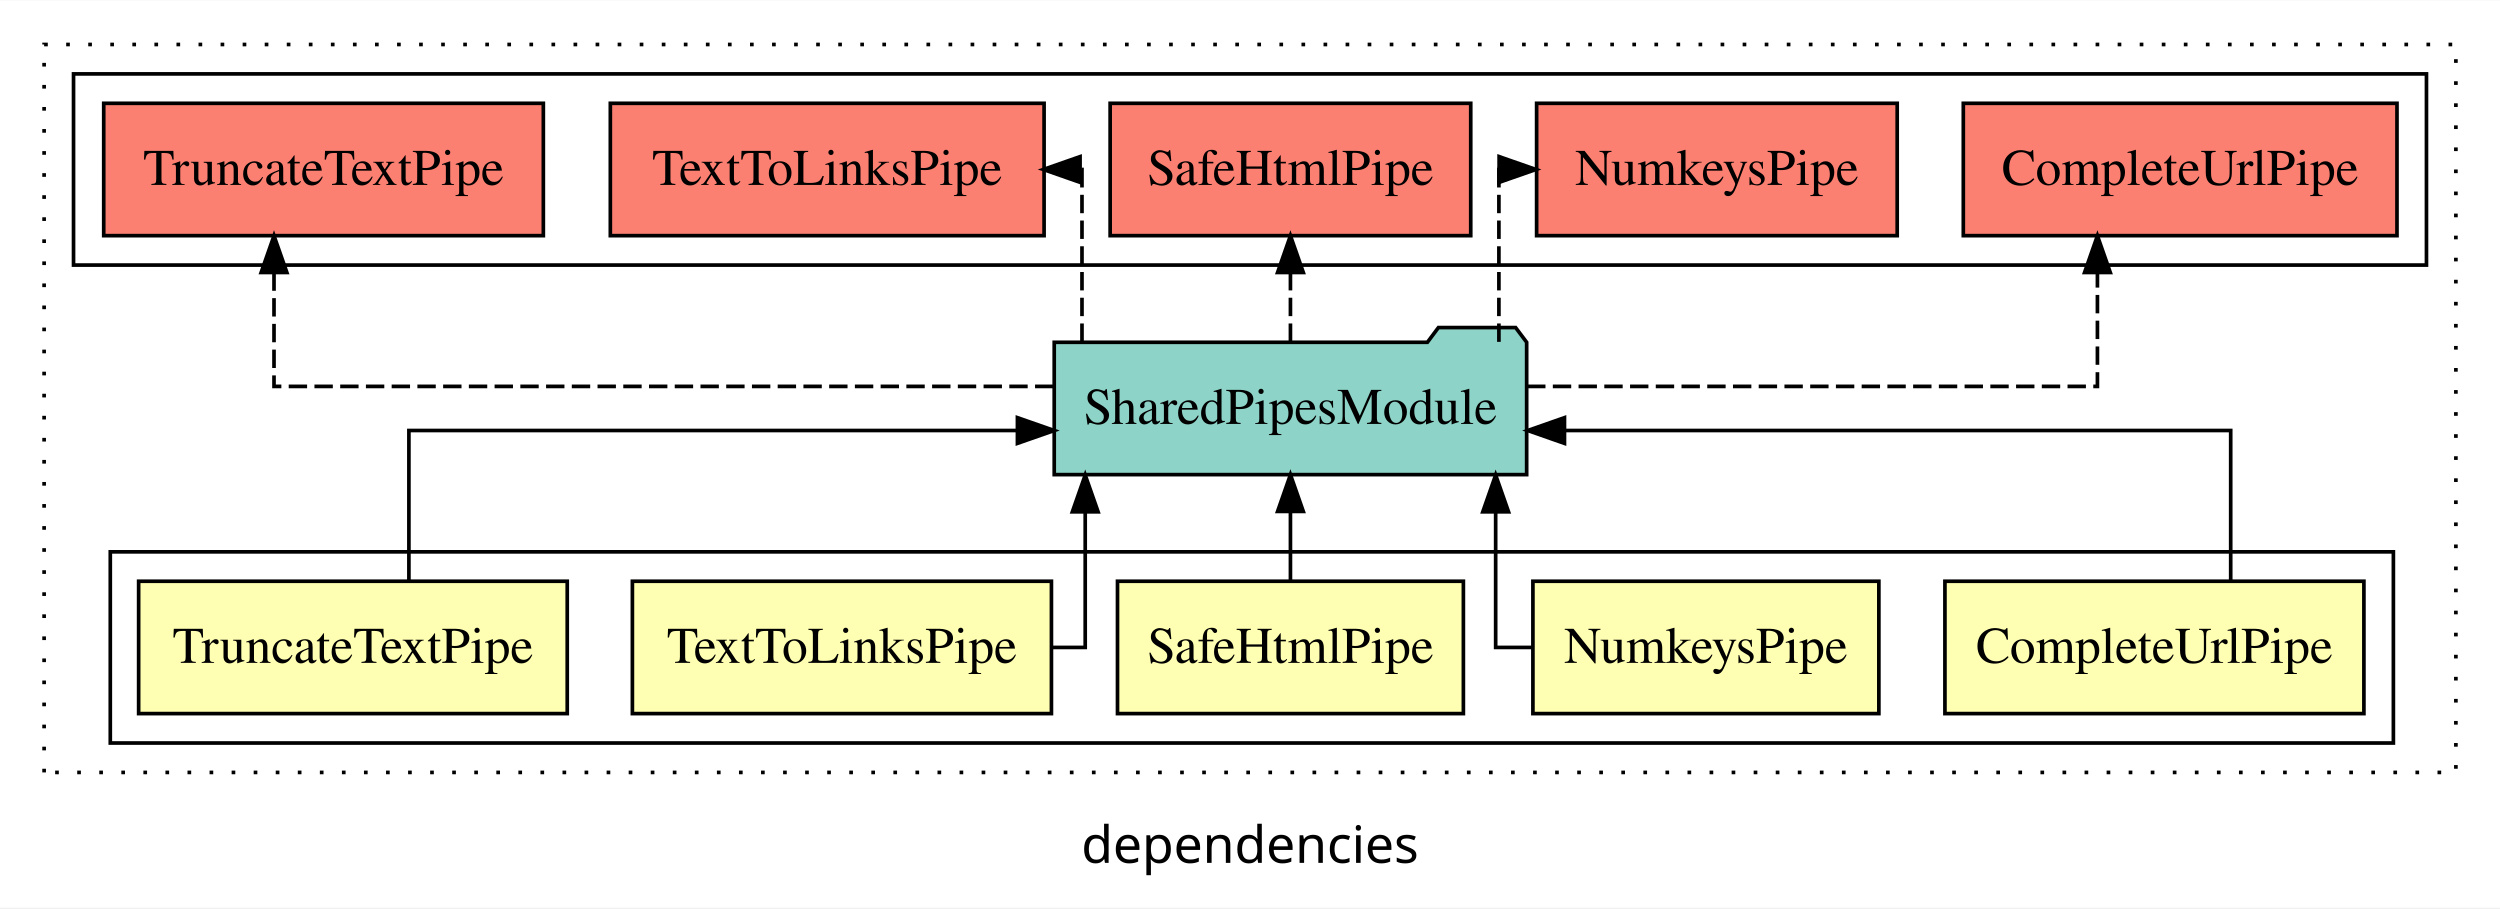
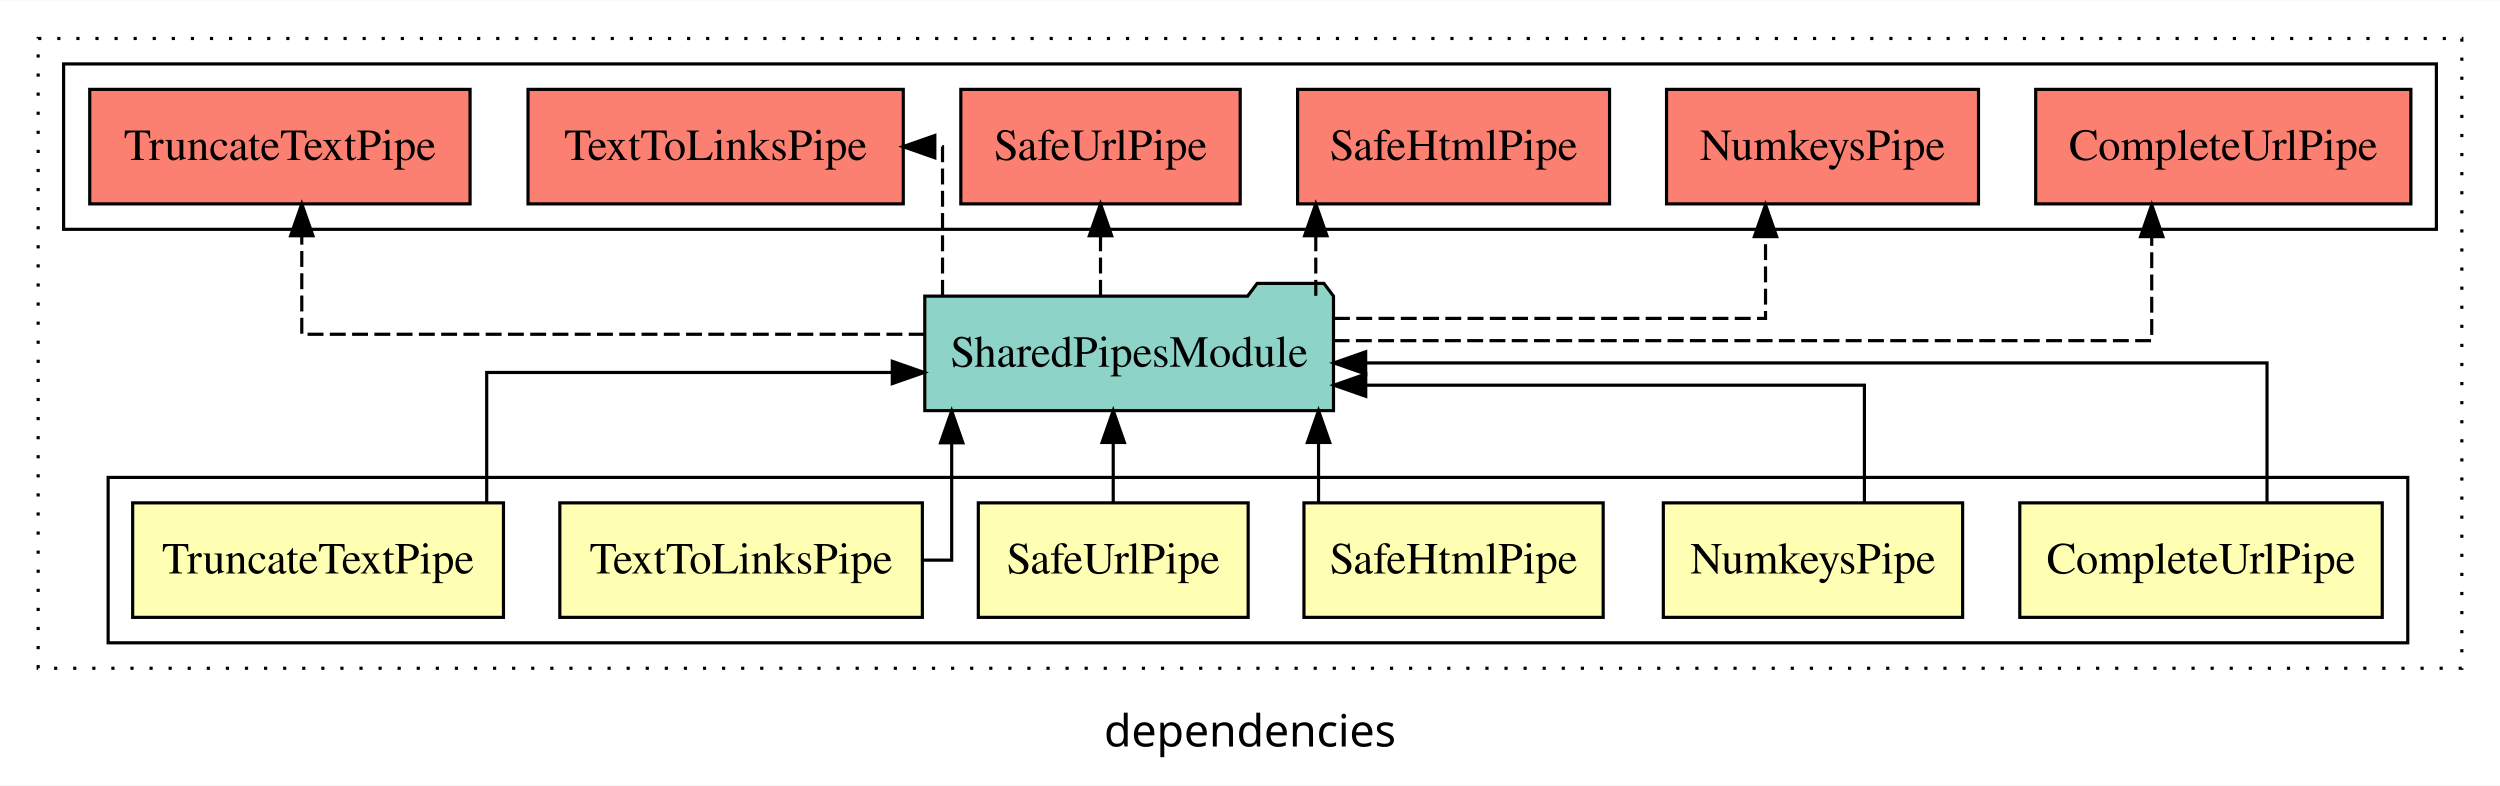
- <svg xmlns="http://www.w3.org/2000/svg" width="680pt" height="247pt" viewBox="0.00 0.00 680.00 246.80">
+ <svg xmlns="http://www.w3.org/2000/svg" width="786pt" height="247pt" viewBox="0.00 0.00 786.00 246.80">
  <g id="graph0" class="graph" transform="scale(1 1) rotate(0) translate(4 242.8)">
-     <polygon fill="white" stroke="transparent" points="-4,4 -4,-242.8 676,-242.8 676,4 -4,4" />
-     <text text-anchor="middle" x="336" y="-8.2" font-family="sans-serif" font-size="14.00">dependencies</text>
+     <polygon fill="white" stroke="transparent" points="-4,4 -4,-242.8 782,-242.8 782,4 -4,4" />
+     <text text-anchor="middle" x="389" y="-8.2" font-family="sans-serif" font-size="14.00">dependencies</text>
    <g id="clust1" class="cluster">
-       <polygon fill="none" stroke="black" stroke-dasharray="1,5" points="8,-32.8 8,-230.8 664,-230.8 664,-32.8 8,-32.8" />
-     </g>
-     <g id="clust9" class="cluster">
-       <polygon fill="none" stroke="black" points="16,-170.8 16,-222.8 656,-222.8 656,-170.8 16,-170.8" />
+       <polygon fill="none" stroke="black" stroke-dasharray="1,5" points="8,-32.8 8,-230.8 770,-230.8 770,-32.8 8,-32.8" />
    </g>
    <g id="clust2" class="cluster">
-       <polygon fill="none" stroke="black" points="26,-40.8 26,-92.8 647,-92.8 647,-40.8 26,-40.8" />
+       <polygon fill="none" stroke="black" points="30,-40.8 30,-92.8 753,-92.8 753,-40.8 30,-40.8" />
+     </g>
+     <g id="clust10" class="cluster">
+       <polygon fill="none" stroke="black" points="16,-170.8 16,-222.8 762,-222.8 762,-170.8 16,-170.8" />
    </g>
    <g id="node1" class="node">
-       <polygon fill="#ffffb3" stroke="black" points="638.98,-84.8 525.02,-84.8 525.02,-48.8 638.98,-48.8 638.98,-84.8" />
-       <text text-anchor="middle" x="582" y="-62.6" font-family="Times,serif" font-size="14.00">CompleteUrlPipe</text>
+       <polygon fill="#ffffb3" stroke="black" points="744.98,-84.8 631.02,-84.8 631.02,-48.8 744.98,-48.8 744.98,-84.8" />
+       <text text-anchor="middle" x="688" y="-62.6" font-family="Times,serif" font-size="14.00">CompleteUrlPipe</text>
+     </g>
+     <g id="node7" class="node">
+       <polygon fill="#8dd3c7" stroke="black" points="415.25,-149.8 412.25,-153.8 391.25,-153.8 388.25,-149.8 286.75,-149.8 286.75,-113.8 415.25,-113.8 415.25,-149.8" />
+       <text text-anchor="middle" x="351" y="-127.6" font-family="Times,serif" font-size="14.00">SharedPipesModule</text>
+     </g>
+     <g id="edge1" class="edge">
+       <path fill="none" stroke="black" d="M708.75,-85.07C708.75,-103.36 708.75,-128.8 708.75,-128.8 708.75,-128.8 425.37,-128.8 425.37,-128.8" />
+       <polygon fill="black" stroke="black" points="425.37,-125.3 415.37,-128.8 425.37,-132.3 425.37,-125.3" />
+     </g>
+     <g id="node2" class="node">
+       <polygon fill="#ffffb3" stroke="black" points="613.05,-84.8 518.95,-84.8 518.95,-48.8 613.05,-48.8 613.05,-84.8" />
+       <text text-anchor="middle" x="566" y="-62.6" font-family="Times,serif" font-size="14.00">NumkeysPipe</text>
+     </g>
+     <g id="edge2" class="edge">
+       <path fill="none" stroke="black" d="M582.17,-84.81C582.17,-100.85 582.17,-121.8 582.17,-121.8 582.17,-121.8 425.39,-121.8 425.39,-121.8" />
+       <polygon fill="black" stroke="black" points="425.39,-118.3 415.39,-121.8 425.39,-125.3 425.39,-118.3" />
+     </g>
+     <g id="node3" class="node">
+       <polygon fill="#ffffb3" stroke="black" points="500.04,-84.8 405.96,-84.8 405.96,-48.8 500.04,-48.8 500.04,-84.8" />
+       <text text-anchor="middle" x="453" y="-62.6" font-family="Times,serif" font-size="14.00">SafeHtmlPipe</text>
+     </g>
+     <g id="edge3" class="edge">
+       <path fill="none" stroke="black" d="M410.55,-84.91C410.55,-84.91 410.55,-103.79 410.55,-103.79" />
+       <polygon fill="black" stroke="black" points="407.05,-103.79 410.55,-113.79 414.05,-103.79 407.05,-103.79" />
+     </g>
+     <g id="node4" class="node">
+       <polygon fill="#ffffb3" stroke="black" points="388.42,-84.8 303.58,-84.8 303.58,-48.8 388.42,-48.8 388.42,-84.8" />
+       <text text-anchor="middle" x="346" y="-62.6" font-family="Times,serif" font-size="14.00">SafeUrlPipe</text>
+     </g>
+     <g id="edge4" class="edge">
+       <path fill="none" stroke="black" d="M346,-84.91C346,-84.91 346,-103.79 346,-103.79" />
+       <polygon fill="black" stroke="black" points="342.5,-103.79 346,-113.79 349.5,-103.79 342.5,-103.79" />
+     </g>
+     <g id="node5" class="node">
+       <polygon fill="#ffffb3" stroke="black" points="285.99,-84.8 172.01,-84.8 172.01,-48.8 285.99,-48.8 285.99,-84.8" />
+       <text text-anchor="middle" x="229" y="-62.6" font-family="Times,serif" font-size="14.00">TextToLinksPipe</text>
+     </g>
+     <g id="edge5" class="edge">
+       <path fill="none" stroke="black" d="M286,-66.8C291.57,-66.8 295.21,-66.8 295.21,-66.8 295.21,-66.8 295.21,-103.69 295.21,-103.69" />
+       <polygon fill="black" stroke="black" points="291.71,-103.69 295.21,-113.69 298.71,-103.69 291.71,-103.69" />
    </g>
    <g id="node6" class="node">
-       <polygon fill="#8dd3c7" stroke="black" points="411.25,-149.8 408.25,-153.8 387.25,-153.8 384.25,-149.8 282.75,-149.8 282.75,-113.8 411.25,-113.8 411.25,-149.8" />
-       <text text-anchor="middle" x="347" y="-127.6" font-family="Times,serif" font-size="14.00">SharedPipesModule</text>
-     </g>
-     <g id="edge1" class="edge">
-       <path fill="none" stroke="black" d="M602.75,-84.82C602.75,-102.17 602.75,-125.8 602.75,-125.8 602.75,-125.8 421.54,-125.8 421.54,-125.8" />
-       <polygon fill="black" stroke="black" points="421.54,-122.3 411.54,-125.8 421.54,-129.3 421.54,-122.3" />
-     </g>
-     <g id="node2" class="node">
-       <polygon fill="#ffffb3" stroke="black" points="507.05,-84.8 412.95,-84.8 412.95,-48.8 507.05,-48.8 507.05,-84.8" />
-       <text text-anchor="middle" x="460" y="-62.6" font-family="Times,serif" font-size="14.00">NumkeysPipe</text>
-     </g>
-     <g id="edge2" class="edge">
-       <path fill="none" stroke="black" d="M412.78,-66.8C406.86,-66.8 402.82,-66.8 402.82,-66.8 402.82,-66.8 402.82,-103.69 402.82,-103.69" />
-       <polygon fill="black" stroke="black" points="399.32,-103.69 402.82,-113.69 406.32,-103.69 399.32,-103.69" />
-     </g>
-     <g id="node3" class="node">
-       <polygon fill="#ffffb3" stroke="black" points="394.04,-84.8 299.96,-84.8 299.96,-48.8 394.04,-48.8 394.04,-84.8" />
-       <text text-anchor="middle" x="347" y="-62.6" font-family="Times,serif" font-size="14.00">SafeHtmlPipe</text>
-     </g>
-     <g id="edge3" class="edge">
-       <path fill="none" stroke="black" d="M347,-84.91C347,-84.91 347,-103.79 347,-103.79" />
-       <polygon fill="black" stroke="black" points="343.5,-103.79 347,-113.79 350.5,-103.79 343.5,-103.79" />
-     </g>
-     <g id="node4" class="node">
-       <polygon fill="#ffffb3" stroke="black" points="281.99,-84.8 168.01,-84.8 168.01,-48.8 281.99,-48.8 281.99,-84.8" />
-       <text text-anchor="middle" x="225" y="-62.6" font-family="Times,serif" font-size="14.00">TextToLinksPipe</text>
-     </g>
-     <g id="edge4" class="edge">
-       <path fill="none" stroke="black" d="M282.25,-66.8C287.66,-66.8 291.18,-66.8 291.18,-66.8 291.18,-66.8 291.18,-103.69 291.18,-103.69" />
-       <polygon fill="black" stroke="black" points="287.68,-103.69 291.18,-113.69 294.68,-103.69 287.68,-103.69" />
-     </g>
-     <g id="node5" class="node">
-       <polygon fill="#ffffb3" stroke="black" points="150.29,-84.8 33.71,-84.8 33.71,-48.8 150.29,-48.8 150.29,-84.8" />
-       <text text-anchor="middle" x="92" y="-62.6" font-family="Times,serif" font-size="14.00">TruncateTextPipe</text>
-     </g>
-     <g id="edge5" class="edge">
-       <path fill="none" stroke="black" d="M107.22,-84.82C107.22,-102.17 107.22,-125.8 107.22,-125.8 107.22,-125.8 272.74,-125.8 272.74,-125.8" />
-       <polygon fill="black" stroke="black" points="272.74,-129.3 282.74,-125.8 272.74,-122.3 272.74,-129.3" />
-     </g>
-     <g id="node7" class="node">
-       <polygon fill="#fb8072" stroke="black" points="647.98,-214.8 530.02,-214.8 530.02,-178.8 647.98,-178.8 647.98,-214.8" />
-       <text text-anchor="middle" x="589" y="-192.6" font-family="Times,serif" font-size="14.00">CompleteUrlPipe </text>
+       <polygon fill="#ffffb3" stroke="black" points="154.29,-84.8 37.71,-84.8 37.71,-48.8 154.29,-48.8 154.29,-84.8" />
+       <text text-anchor="middle" x="96" y="-62.6" font-family="Times,serif" font-size="14.00">TruncateTextPipe</text>
    </g>
    <g id="edge6" class="edge">
-       <path fill="none" stroke="black" stroke-dasharray="5,2" d="M411.37,-137.8C476.14,-137.8 566.5,-137.8 566.5,-137.8 566.5,-137.8 566.5,-168.78 566.5,-168.78" />
-       <polygon fill="black" stroke="black" points="563,-168.78 566.5,-178.78 570,-168.78 563,-168.78" />
+       <path fill="none" stroke="black" d="M149.02,-84.82C149.02,-102.17 149.02,-125.8 149.02,-125.8 149.02,-125.8 276.54,-125.8 276.54,-125.8" />
+       <polygon fill="black" stroke="black" points="276.54,-129.3 286.54,-125.8 276.54,-122.3 276.54,-129.3" />
    </g>
    <g id="node8" class="node">
-       <polygon fill="#fb8072" stroke="black" points="512.04,-214.8 413.96,-214.8 413.96,-178.8 512.04,-178.8 512.04,-214.8" />
-       <text text-anchor="middle" x="463" y="-192.6" font-family="Times,serif" font-size="14.00">NumkeysPipe </text>
+       <polygon fill="#fb8072" stroke="black" points="753.98,-214.8 636.02,-214.8 636.02,-178.8 753.98,-178.8 753.98,-214.8" />
+       <text text-anchor="middle" x="695" y="-192.6" font-family="Times,serif" font-size="14.00">CompleteUrlPipe </text>
    </g>
    <g id="edge7" class="edge">
-       <path fill="none" stroke="black" stroke-dasharray="5,2" d="M403.7,-149.91C403.7,-169.14 403.7,-196.8 403.7,-196.8 403.7,-196.8 404.7,-196.8 404.7,-196.8" />
-       <polygon fill="black" stroke="black" points="403.76,-200.3 413.76,-196.8 403.76,-193.3 403.76,-200.3" />
+       <path fill="none" stroke="black" stroke-dasharray="5,2" d="M415.29,-135.8C509.11,-135.8 672.5,-135.8 672.5,-135.8 672.5,-135.8 672.5,-168.5 672.5,-168.5" />
+       <polygon fill="black" stroke="black" points="669,-168.5 672.5,-178.5 676,-168.5 669,-168.5" />
    </g>
    <g id="node9" class="node">
-       <polygon fill="#fb8072" stroke="black" points="396.04,-214.8 297.96,-214.8 297.96,-178.8 396.04,-178.8 396.04,-214.8" />
-       <text text-anchor="middle" x="347" y="-192.6" font-family="Times,serif" font-size="14.00">SafeHtmlPipe </text>
+       <polygon fill="#fb8072" stroke="black" points="618.04,-214.8 519.96,-214.8 519.96,-178.8 618.04,-178.8 618.04,-214.8" />
+       <text text-anchor="middle" x="569" y="-192.6" font-family="Times,serif" font-size="14.00">NumkeysPipe </text>
    </g>
    <g id="edge8" class="edge">
-       <path fill="none" stroke="black" stroke-dasharray="5,2" d="M347,-149.91C347,-149.91 347,-168.79 347,-168.79" />
-       <polygon fill="black" stroke="black" points="343.5,-168.79 347,-178.79 350.5,-168.79 343.5,-168.79" />
+       <path fill="none" stroke="black" stroke-dasharray="5,2" d="M415.41,-142.8C473.9,-142.8 551.08,-142.8 551.08,-142.8 551.08,-142.8 551.08,-168.52 551.08,-168.52" />
+       <polygon fill="black" stroke="black" points="547.58,-168.52 551.08,-178.52 554.58,-168.52 547.58,-168.52" />
    </g>
    <g id="node10" class="node">
+       <polygon fill="#fb8072" stroke="black" points="502.04,-214.8 403.96,-214.8 403.96,-178.8 502.04,-178.8 502.04,-214.8" />
+       <text text-anchor="middle" x="453" y="-192.6" font-family="Times,serif" font-size="14.00">SafeHtmlPipe </text>
+     </g>
+     <g id="edge9" class="edge">
+       <path fill="none" stroke="black" stroke-dasharray="5,2" d="M409.68,-149.91C409.68,-149.91 409.68,-168.79 409.68,-168.79" />
+       <polygon fill="black" stroke="black" points="406.18,-168.79 409.68,-178.79 413.18,-168.79 406.18,-168.79" />
+     </g>
+     <g id="node11" class="node">
+       <polygon fill="#fb8072" stroke="black" points="385.92,-214.8 298.08,-214.8 298.08,-178.8 385.92,-178.8 385.92,-214.8" />
+       <text text-anchor="middle" x="342" y="-192.6" font-family="Times,serif" font-size="14.00">SafeUrlPipe </text>
+     </g>
+     <g id="edge10" class="edge">
+       <path fill="none" stroke="black" stroke-dasharray="5,2" d="M342,-149.91C342,-149.91 342,-168.79 342,-168.79" />
+       <polygon fill="black" stroke="black" points="338.5,-168.79 342,-178.79 345.5,-168.79 338.5,-168.79" />
+     </g>
+     <g id="node12" class="node">
      <polygon fill="#fb8072" stroke="black" points="279.99,-214.8 162.01,-214.8 162.01,-178.8 279.99,-178.8 279.99,-214.8" />
      <text text-anchor="middle" x="221" y="-192.6" font-family="Times,serif" font-size="14.00">TextToLinksPipe </text>
    </g>
-     <g id="edge9" class="edge">
-       <path fill="none" stroke="black" stroke-dasharray="5,2" d="M290.3,-149.91C290.3,-169.14 290.3,-196.8 290.3,-196.8 290.3,-196.8 289.25,-196.8 289.25,-196.8" />
-       <polygon fill="black" stroke="black" points="289.78,-193.3 279.78,-196.8 289.78,-200.3 289.78,-193.3" />
+     <g id="edge11" class="edge">
+       <path fill="none" stroke="black" stroke-dasharray="5,2" d="M292.33,-149.91C292.33,-169.14 292.33,-196.8 292.33,-196.8 292.33,-196.8 289.91,-196.8 289.91,-196.8" />
+       <polygon fill="black" stroke="black" points="289.91,-193.3 279.91,-196.8 289.91,-200.3 289.91,-193.3" />
    </g>
-     <g id="node11" class="node">
+     <g id="node13" class="node">
      <polygon fill="#fb8072" stroke="black" points="143.79,-214.8 24.21,-214.8 24.21,-178.8 143.79,-178.8 143.79,-214.8" />
      <text text-anchor="middle" x="84" y="-192.6" font-family="Times,serif" font-size="14.00">TruncateTextPipe </text>
    </g>
-     <g id="edge10" class="edge">
-       <path fill="none" stroke="black" stroke-dasharray="5,2" d="M282.53,-137.8C200.84,-137.8 70.53,-137.8 70.53,-137.8 70.53,-137.8 70.53,-168.78 70.53,-168.78" />
-       <polygon fill="black" stroke="black" points="67.03,-168.78 70.53,-178.78 74.03,-168.78 67.03,-168.78" />
+     <g id="edge12" class="edge">
+       <path fill="none" stroke="black" stroke-dasharray="5,2" d="M286.7,-137.8C209.67,-137.8 90.88,-137.8 90.88,-137.8 90.88,-137.8 90.88,-168.78 90.88,-168.78" />
+       <polygon fill="black" stroke="black" points="87.38,-168.78 90.88,-178.78 94.38,-168.78 87.38,-168.78" />
    </g>
  </g>
</svg>
